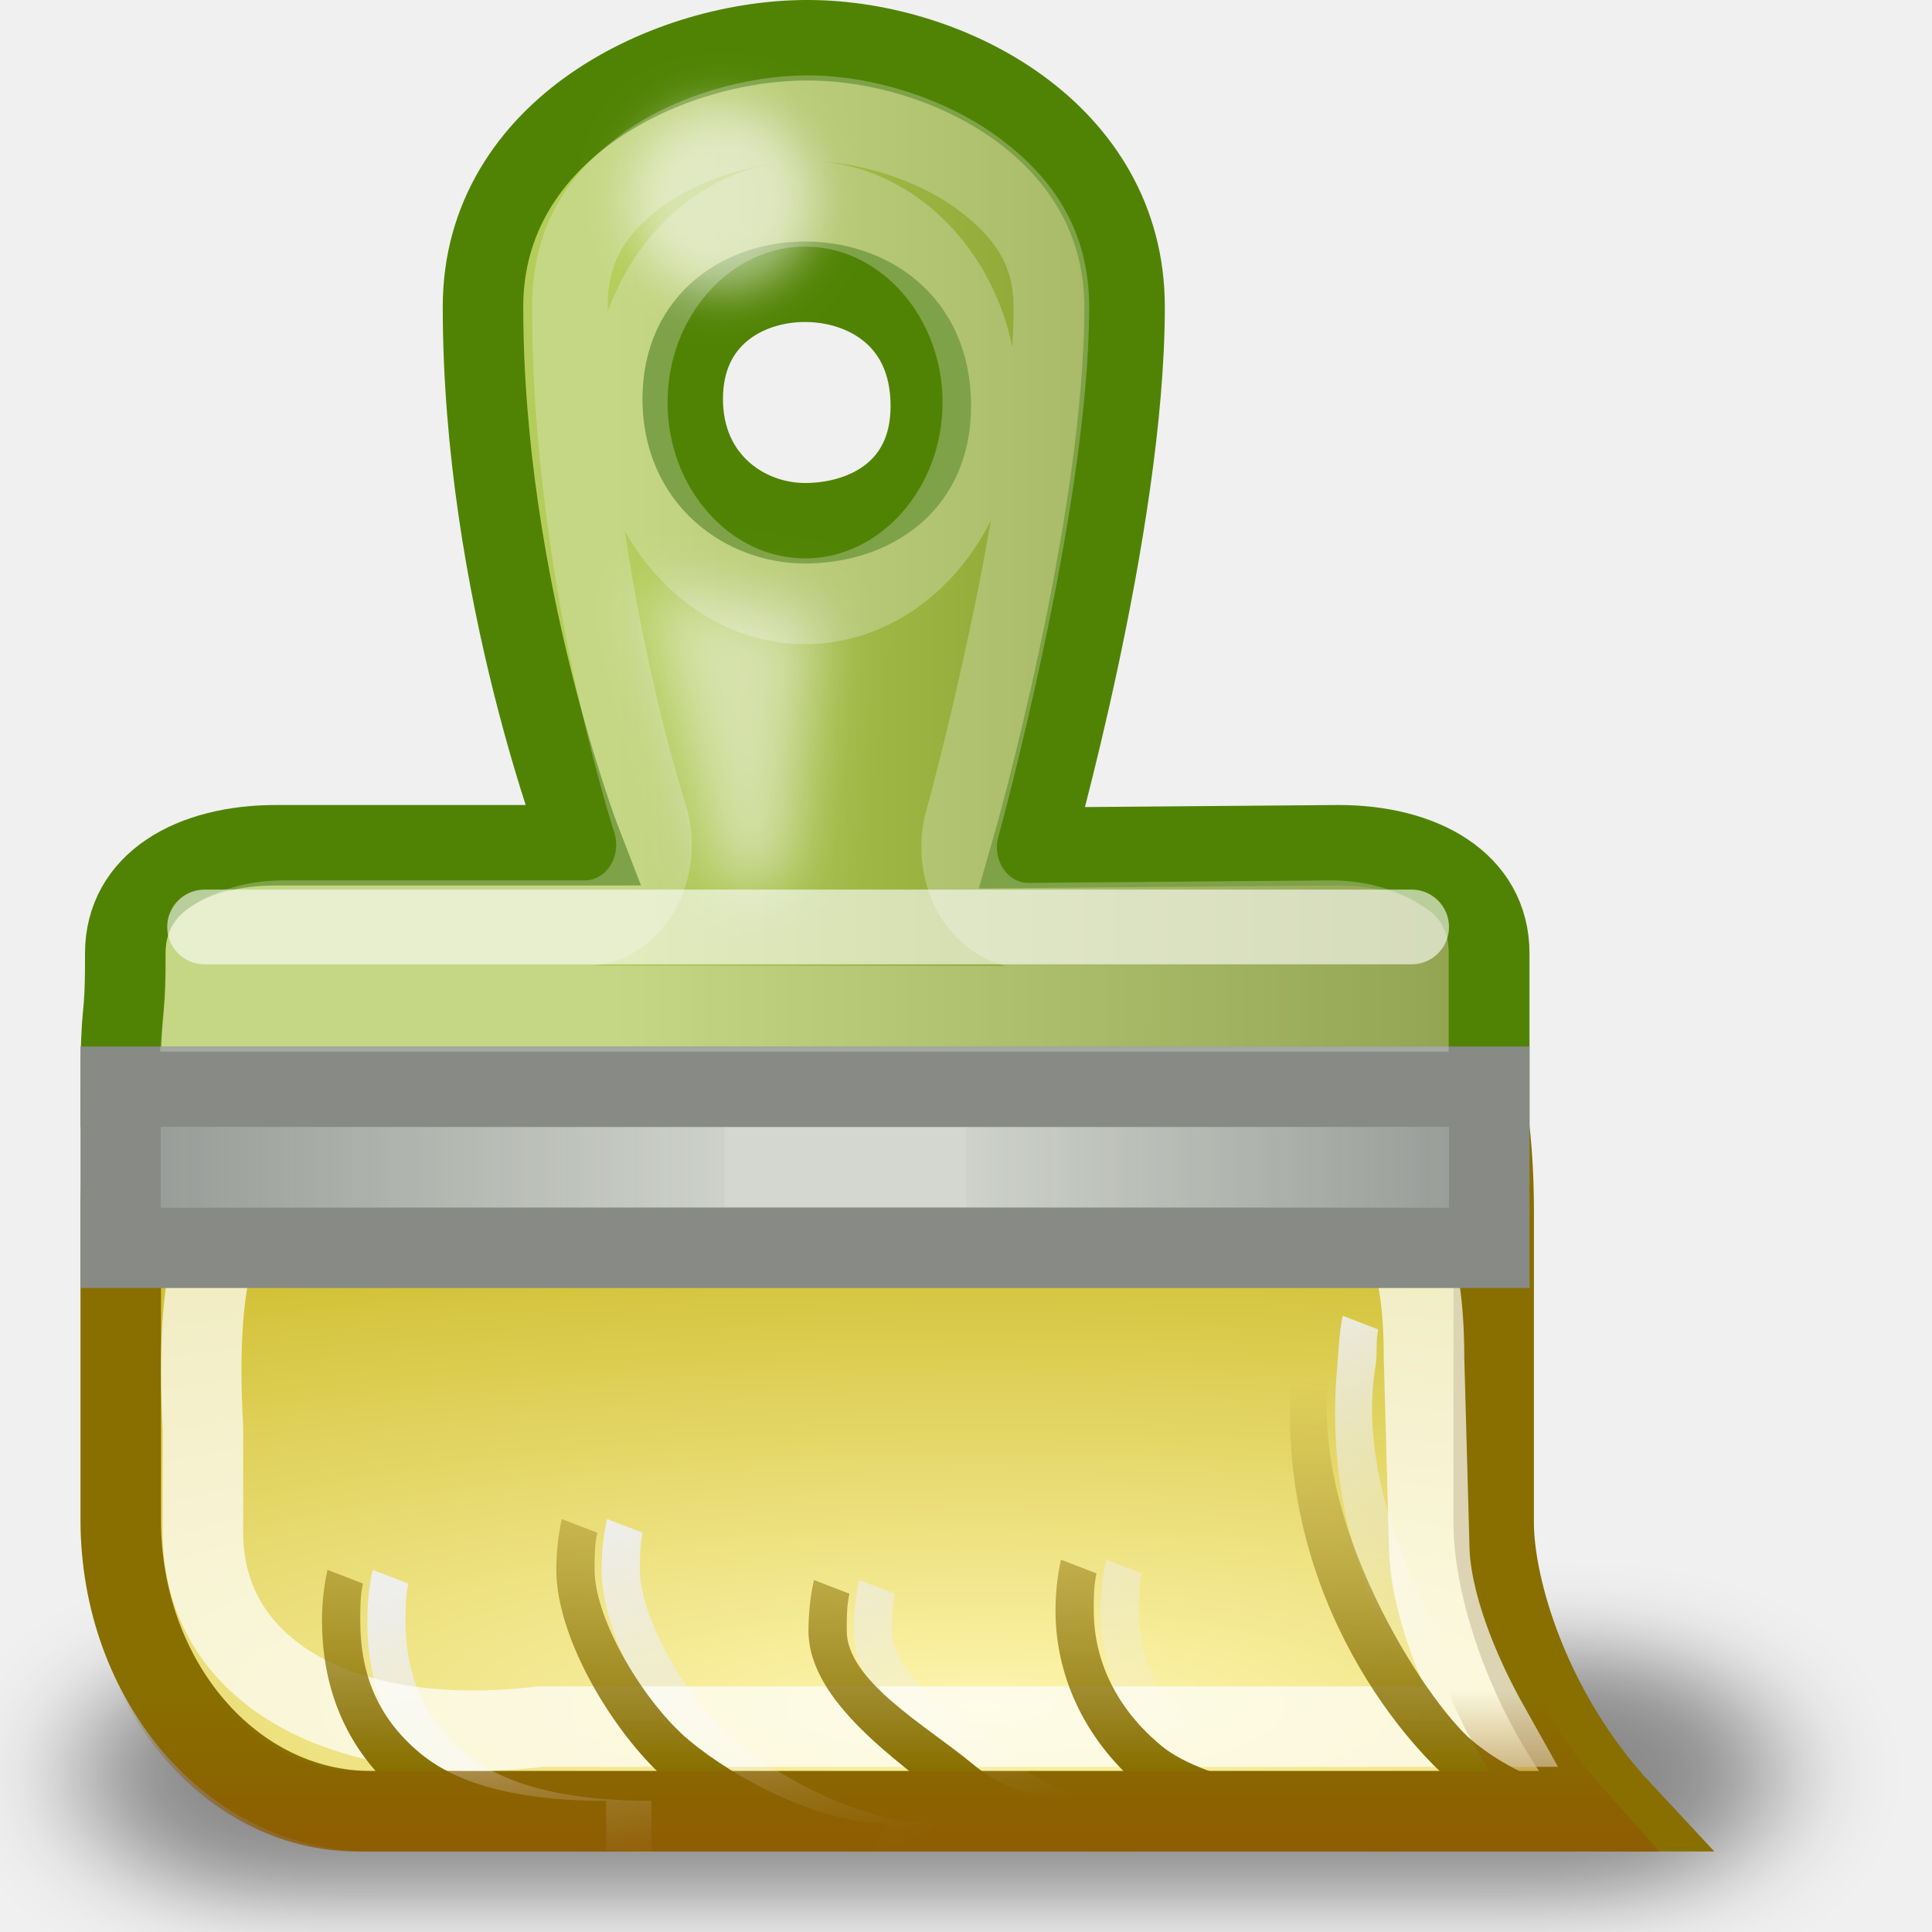
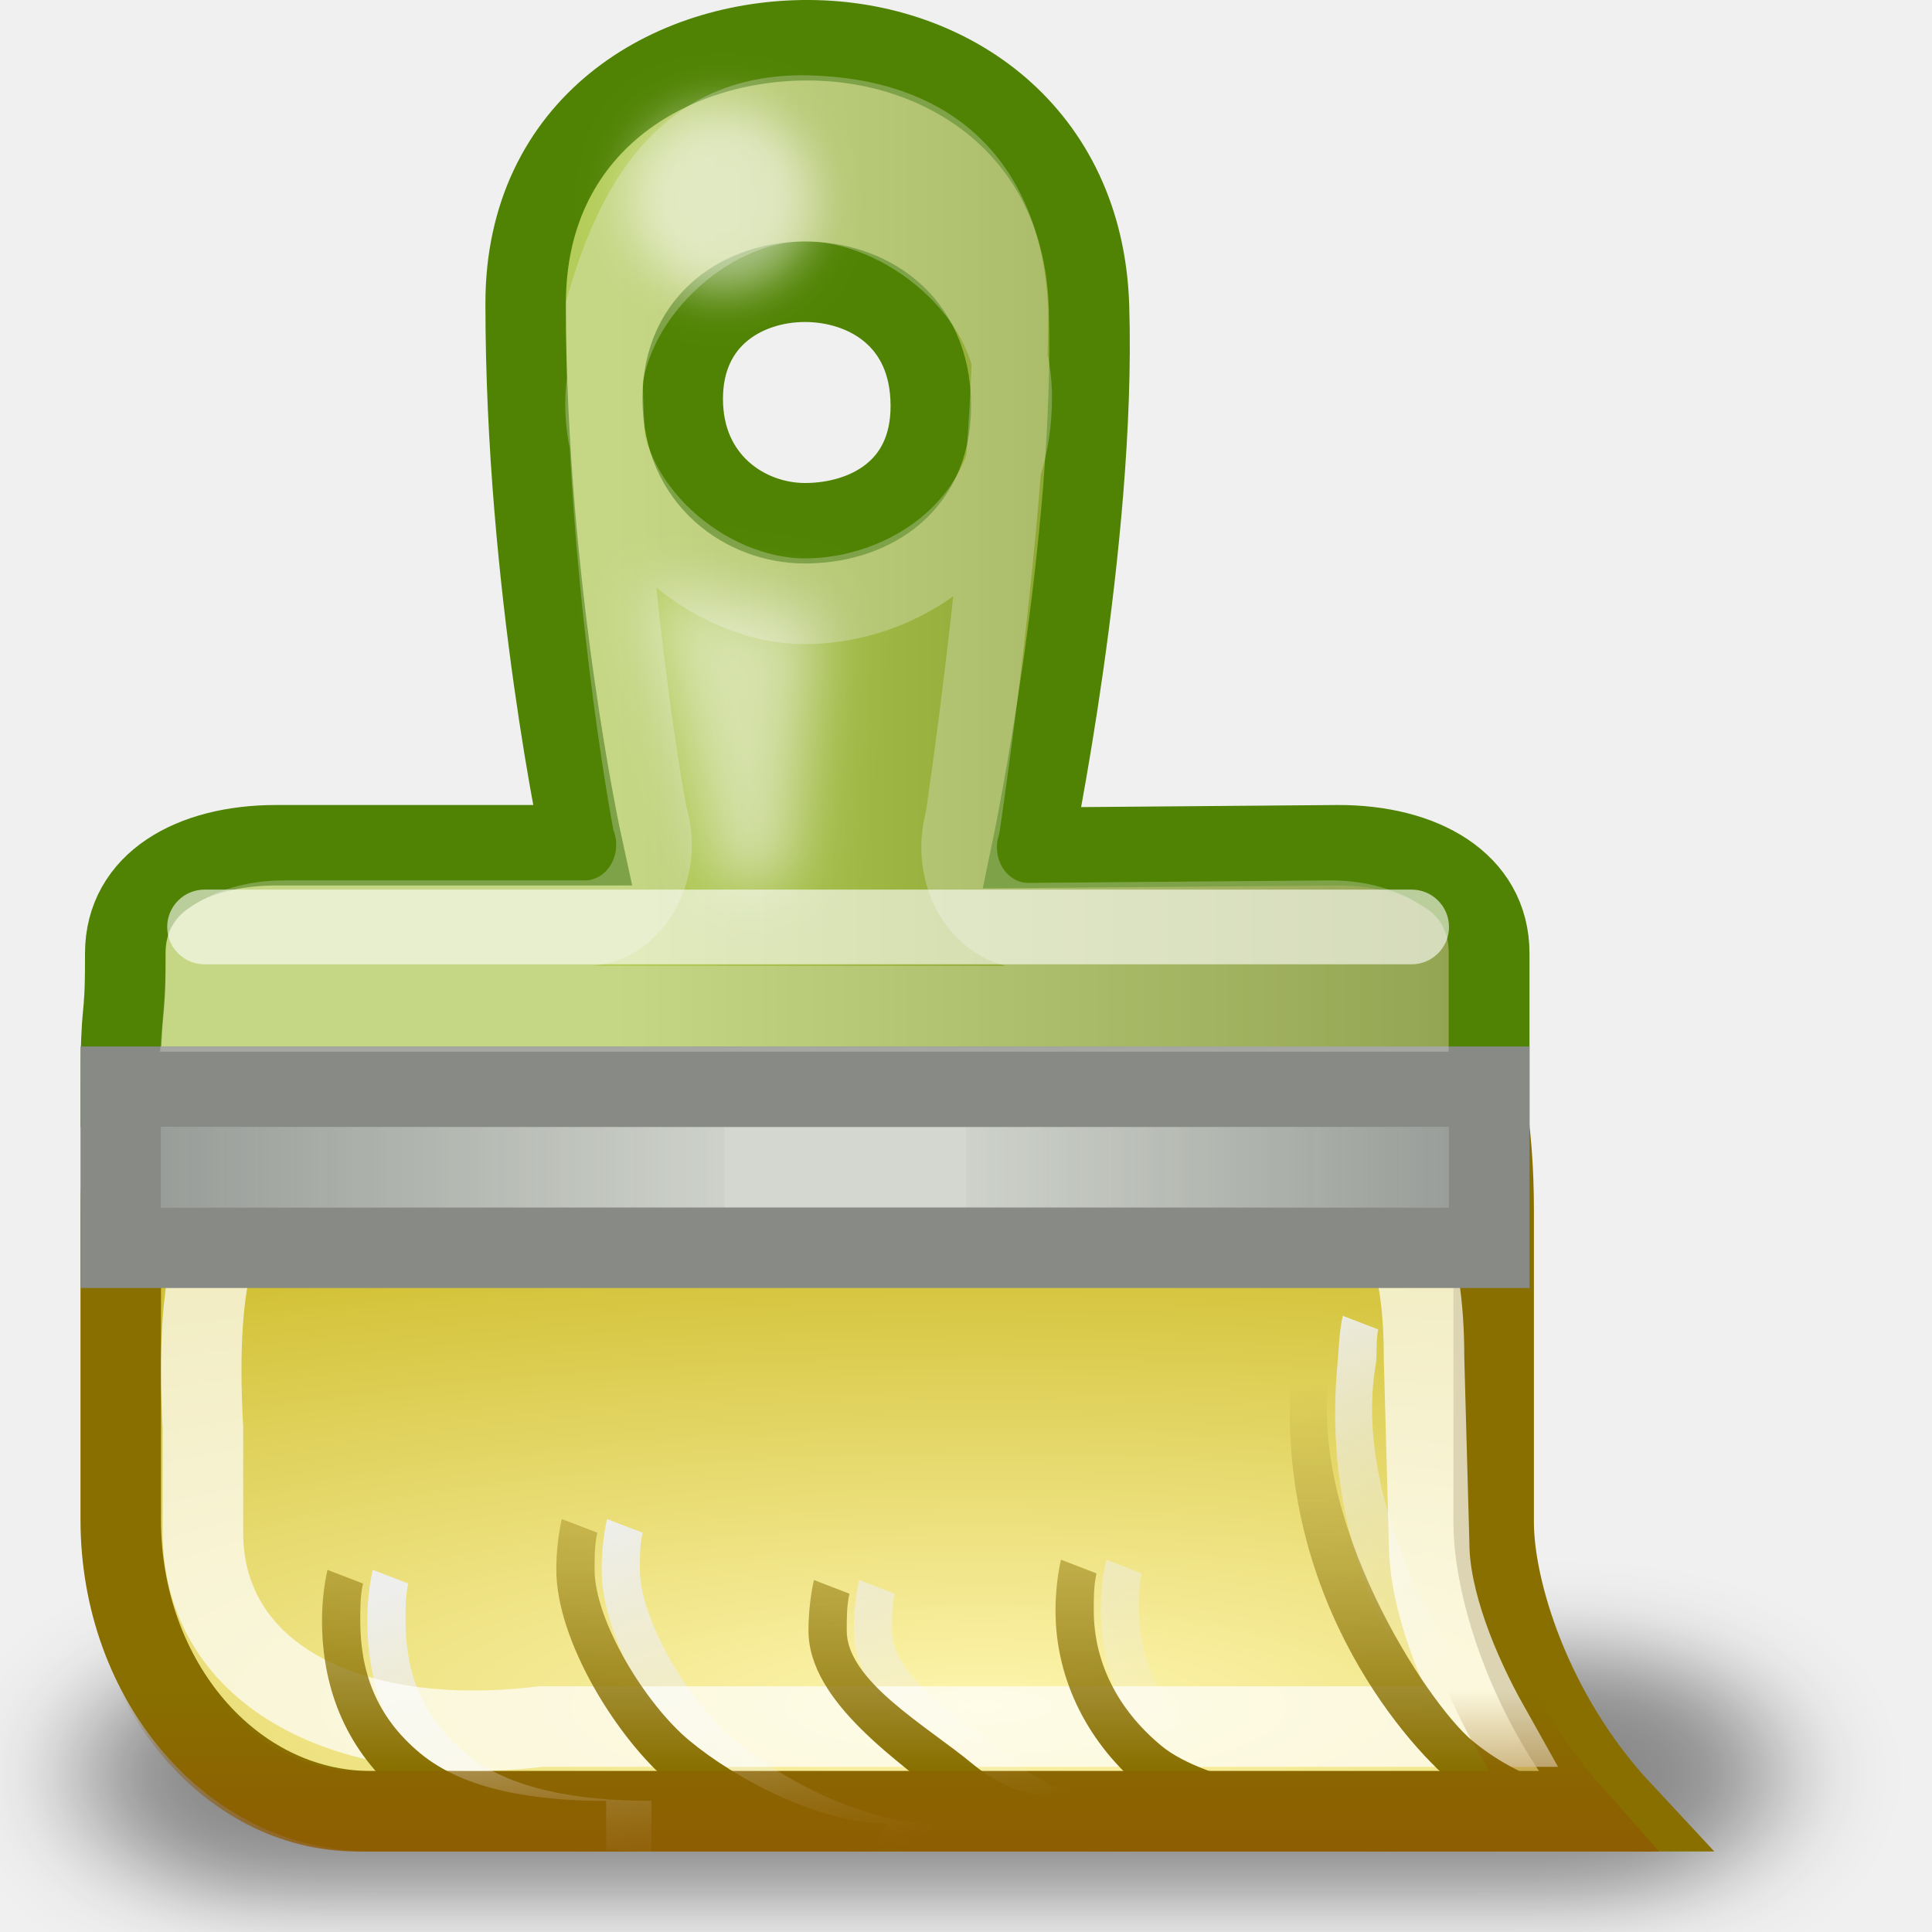
<svg xmlns="http://www.w3.org/2000/svg" xmlns:xlink="http://www.w3.org/1999/xlink" width="24" height="24" id="svg2" version="1.0">
  <defs id="defs4">
    <linearGradient id="linearGradient5435">
      <stop style="stop-color:#fef5ae;stop-opacity:1;" offset="0" id="stop5437" />
      <stop style="stop-color:#bfab03;stop-opacity:1;" offset="1" id="stop5439" />
    </linearGradient>
    <linearGradient id="linearGradient5219">
      <stop style="stop-opacity:1;stop-color:#b4cd5a" offset="0" id="stop5221" />
      <stop style="stop-color:#677f0c;stop-opacity:1" offset="1" id="stop5223" />
    </linearGradient>
    <linearGradient id="linearGradient5165">
      <stop style="stop-color:#eeeeec;stop-opacity:1;" offset="0" id="stop5167" />
      <stop style="stop-color:#eeeeec;stop-opacity:0;" offset="1" id="stop5169" />
    </linearGradient>
    <linearGradient id="linearGradient5153">
      <stop style="stop-color:#886f00;stop-opacity:1;" offset="0" id="stop5155" />
      <stop style="stop-color:#886f00;stop-opacity:0;" offset="1" id="stop5157" />
    </linearGradient>
    <linearGradient id="linearGradient6108">
      <stop style="stop-color:#8f5902;stop-opacity:1;" offset="0" id="stop6110" />
      <stop style="stop-color:#8f5902;stop-opacity:0;" offset="1" id="stop6112" />
    </linearGradient>
    <linearGradient id="linearGradient6074">
      <stop style="stop-color:#8f5902;stop-opacity:1;" offset="0" id="stop6076" />
      <stop style="stop-color:#8f5902;stop-opacity:0;" offset="1" id="stop6078" />
    </linearGradient>
    <linearGradient id="linearGradient5184">
      <stop style="stop-color:#2e3436;stop-opacity:1;" offset="0" id="stop5186" />
      <stop style="stop-color:#2e3436;stop-opacity:0;" offset="1" id="stop5188" />
    </linearGradient>
    <linearGradient id="linearGradient5172">
      <stop style="stop-color:#babdb6;stop-opacity:1;" offset="0" id="stop5174" />
      <stop style="stop-color:#babdb6;stop-opacity:0;" offset="1" id="stop5176" />
    </linearGradient>
    <linearGradient id="linearGradient5152">
      <stop style="stop-color:white;stop-opacity:1;" offset="0" id="stop5154" />
      <stop style="stop-color:white;stop-opacity:0;" offset="1" id="stop5156" />
    </linearGradient>
    <linearGradient id="linearGradient30505">
      <stop style="stop-color:#000000;stop-opacity:1;" offset="0" id="stop30507" />
      <stop style="stop-color:#000000;stop-opacity:0;" offset="1" id="stop30509" />
    </linearGradient>
    <radialGradient xlink:href="#linearGradient30505" id="radialGradient30511" cx="25.375" cy="43.375" fx="25.375" fy="43.375" r="17.125" gradientTransform="matrix(1,0,0,0.343066,0,28.49453)" gradientUnits="userSpaceOnUse" />
    <radialGradient xlink:href="#linearGradient5152" id="radialGradient5158" cx="11.951" cy="0.922" fx="11.951" fy="0.922" r="8.272" gradientTransform="matrix(2.840731,0,0,1.975023,-21.99802,-0.253173)" gradientUnits="userSpaceOnUse" />
    <linearGradient xlink:href="#linearGradient5172" id="linearGradient5182" gradientUnits="userSpaceOnUse" x1="11.147" y1="8.96" x2="18.361" y2="8.96" />
    <linearGradient xlink:href="#linearGradient5184" id="linearGradient5190" x1="-14.588" y1="8.96" x2="18.776" y2="8.96" gradientUnits="userSpaceOnUse" />
    <linearGradient xlink:href="#linearGradient5184" id="linearGradient5194" gradientUnits="userSpaceOnUse" x1="-14.588" y1="8.96" x2="18.622" y2="8.96" gradientTransform="matrix(0.5664047,0,0,0.255161,-21.96483,12.21387)" />
    <linearGradient xlink:href="#linearGradient6074" id="linearGradient6080" x1="19.112" y1="24.225" x2="19.112" y2="41.129" gradientUnits="userSpaceOnUse" />
    <linearGradient xlink:href="#linearGradient6108" id="linearGradient6114" x1="10.129" y1="21.668" x2="10.129" y2="20.306" gradientUnits="userSpaceOnUse" gradientTransform="matrix(1.470657,0,0,1.80806,-2.449669,-15.72755)" />
    <linearGradient xlink:href="#linearGradient5153" id="linearGradient5159" x1="24.735" y1="43.216" x2="24.735" y2="34.39" gradientUnits="userSpaceOnUse" />
    <linearGradient xlink:href="#linearGradient5165" id="linearGradient5171" x1="11.25" y1="17.672" x2="12.818" y2="22.454" gradientUnits="userSpaceOnUse" />
    <filter x="-0.082" width="1.165" y="-0.404" height="1.808" id="filter5213">
      <feGaussianBlur stdDeviation="0.344" id="feGaussianBlur5215" />
    </filter>
    <linearGradient xlink:href="#linearGradient5219" id="linearGradient5225" x1="7.656" y1="7" x2="19" y2="7" gradientUnits="userSpaceOnUse" />
    <filter x="-0.412" width="1.824" y="-0.24" height="1.48" id="filter5313">
      <feGaussianBlur stdDeviation="0.375" id="feGaussianBlur5315" />
    </filter>
    <filter x="-0.297" width="1.593" y="-0.297" height="1.593" id="filter5431">
      <feGaussianBlur stdDeviation="0.284" id="feGaussianBlur5433" />
    </filter>
    <radialGradient xlink:href="#linearGradient5435" id="radialGradient5441" cx="12.198" cy="23.843" fx="12.198" fy="23.843" r="9.823" gradientTransform="matrix(3.342538,0,0,0.8282792,-28.5748,1.447604)" gradientUnits="userSpaceOnUse" />
  </defs>
  <g id="layer1">
    <rect style="opacity:0.42;fill:#000000;fill-opacity:1;stroke:none;stroke-width:1;stroke-miterlimit:4;stroke-dasharray:none;stroke-opacity:1;filter:url(#filter5213)" id="rect5141" width="10.016" height="2.043" x="4" y="20" transform="matrix(2.102211,0,0,1.489517,-7.408841,-9.270677)" rx="1.116" ry="1.021" />
    <path style="stroke-opacity:1;stroke-miterlimit:4;stroke-width:1;stroke:#886f00;fill-opacity:1;fill:url(#radialGradient5441)" d="M 4.608,11.393 L 16.305,11.393 C 18.027,11.393 18.555,13.044 18.555,15.05 L 18.555,18.917 C 18.555,19.732 19.007,21.279 20.146,22.5 L 4.608,22.5 C 2.886,22.5 1.5,20.886 1.5,18.88 L 1.5,15.013 C 1.5,13.008 2.886,11.393 4.608,11.393 z" id="rect5315" />
    <path id="path5161" d="M 4.63,19.501 C 4.585,19.701 4.563,19.925 4.563,20.13 C 4.562,21.025 4.898,21.77 5.545,22.306 C 6.192,22.843 7.135,23 8.092,23 L 8.092,22.371 C 7.216,22.371 6.338,22.24 5.782,21.78 C 5.227,21.319 5.038,20.757 5.038,20.13 C 5.038,19.977 5.037,19.824 5.072,19.671 L 4.63,19.501 z M 7.541,18.87 C 7.496,19.07 7.474,19.294 7.474,19.499 C 7.474,20.393 8.243,21.613 8.89,22.15 C 9.537,22.687 10.394,23 11.351,23 L 11.601,22.652 C 10.724,22.652 9.683,22.084 9.127,21.623 C 8.572,21.163 7.949,20.126 7.949,19.499 C 7.949,19.345 7.948,19.193 7.983,19.04 L 7.541,18.87 z M 10.673,19.628 C 10.628,19.827 10.606,20.051 10.606,20.256 C 10.606,21.151 11.751,21.895 12.398,22.431 C 13.045,22.968 13.652,23 14.609,23 L 14.609,22.371 C 13.733,22.371 13.191,22.365 12.636,21.905 C 12.081,21.444 11.081,20.883 11.081,20.256 C 11.081,20.103 11.08,19.95 11.115,19.798 L 10.673,19.628 z M 13.742,19.375 C 13.697,19.575 13.674,19.799 13.674,20.004 C 13.674,20.898 14.103,21.676 14.75,22.213 C 15.397,22.75 16.91,23 17.867,23 L 17.867,22.371 C 16.991,22.371 15.543,22.147 14.988,21.686 C 14.433,21.225 14.15,20.631 14.15,20.004 C 14.15,19.851 14.149,19.698 14.183,19.545 L 13.742,19.375 z M 16.68,16.345 C 16.635,16.544 16.631,16.769 16.612,16.973 C 16.36,19.73 17.967,21.613 18.614,22.15 C 19.261,22.687 20.118,23 21.074,23 L 21.074,22.371 C 20.198,22.371 19.406,22.084 18.851,21.623 C 18.296,21.163 16.772,18.863 17.087,16.973 C 17.113,16.822 17.087,16.667 17.121,16.515 L 16.68,16.345 z" style="opacity:1;fill:url(#linearGradient5171);fill-opacity:1;stroke:none;stroke-width:0.439;stroke-miterlimit:4;stroke-dasharray:none;stroke-opacity:1" />
    <path style="opacity:0.703;fill:none;fill-opacity:1;stroke:#ffffff;stroke-width:1;stroke-miterlimit:4;stroke-opacity:1" d="M 5.411,14.568 L 14.751,14.568 C 16.352,14.568 17.69,14.112 17.69,16.871 L 17.753,19.166 C 17.753,19.881 18.118,20.768 18.5,21.448 L 6.719,21.448 C 4.303,21.738 2.521,20.795 2.521,19.036 L 2.521,17.742 C 2.302,13.757 3.81,14.568 5.411,14.568 z" id="path4234" />
-     <path style="stroke-opacity:1;stroke-dasharray:none;stroke-miterlimit:4;stroke-width:1;stroke:#508303;fill-opacity:1;fill:url(#linearGradient5225)" d="M 10.056,0.5 C 8.314,0.489 6,1.599 6,3.812 C 6,7.334 7.232,10.5 7.232,10.5 L 3.429,10.5 C 2.387,10.5 1.556,10.964 1.556,11.844 L 1.556,11.906 C 1.556,12.786 1.5,12.393 1.5,13.5 L 18.5,13.5 C 18.5,12.434 18.5,12.786 18.5,11.906 L 18.5,11.844 C 18.5,10.964 17.669,10.5 16.627,10.5 L 12.824,10.531 C 12.824,10.531 13.97,6.525 13.97,3.812 C 13.97,1.644 11.798,0.511 10.056,0.5 z M 10,3.5 C 10.741,3.5 11.563,3.95 11.563,5.044 C 11.563,6.095 10.741,6.5 10,6.5 C 9.259,6.5 8.481,5.961 8.481,4.956 C 8.481,3.951 9.259,3.5 10,3.5 z" id="rect5303" />
+     <path style="stroke-opacity:1;stroke-dasharray:none;stroke-miterlimit:4;stroke-width:1;stroke:#508303;fill-opacity:1;fill:url(#linearGradient5225)" d="M 10.056,0.5 C 8.314,0.489 6.53,1.555 6.53,3.768 C 6.53,7.29 7.232,10.5 7.232,10.5 L 3.429,10.5 C 2.387,10.5 1.556,10.964 1.556,11.844 L 1.556,11.906 C 1.556,12.786 1.5,12.393 1.5,13.5 L 18.5,13.5 C 18.5,12.434 18.5,12.786 18.5,11.906 L 18.5,11.844 C 18.5,10.964 17.669,10.5 16.627,10.5 L 12.824,10.531 C 12.824,10.531 13.617,6.724 13.528,3.812 C 13.463,1.645 11.798,0.511 10.056,0.5 z M 10,3.5 C 10.741,3.5 11.563,3.95 11.563,5.044 C 11.563,6.095 10.741,6.5 10,6.5 C 9.259,6.5 8.481,5.961 8.481,4.956 C 8.481,3.951 9.259,3.5 10,3.5 z" id="rect5303" />
    <rect style="opacity:1;fill:#d3d7cf;fill-opacity:1;stroke:#888a85;stroke-width:1;stroke-miterlimit:4;stroke-dasharray:none;stroke-opacity:1" id="rect5313" width="17" height="2" x="1.5" y="13.5" />
    <path style="stroke-opacity:1;stroke-dasharray:none;stroke-miterlimit:4;stroke-width:0.439;stroke:none;fill-opacity:1;fill:url(#linearGradient5159);opacity:1" d="M 9.219,38.661 C 9.136,39.028 9.094,39.44 9.094,39.817 C 9.094,41.462 9.711,42.831 10.903,43.819 C 12.094,44.806 13.832,45.094 15.594,45.094 L 15.594,43.938 C 13.98,43.937 12.362,43.697 11.34,42.85 C 10.318,42.003 9.969,40.97 9.969,39.817 C 9.969,39.535 9.968,39.254 10.031,38.973 L 9.219,38.661 z M 14.579,37.5 C 14.496,37.867 14.454,38.279 14.454,38.656 C 14.454,40.301 15.871,42.544 17.062,43.531 C 18.254,44.519 19.832,45.094 21.594,45.094 L 22.054,44.455 C 20.441,44.455 18.522,43.41 17.5,42.562 C 16.478,41.715 15.329,39.809 15.329,38.656 C 15.329,38.374 15.328,38.093 15.392,37.812 L 14.579,37.5 z M 20.347,38.893 C 20.264,39.26 20.222,39.672 20.222,40.049 C 20.222,41.694 22.332,43.061 23.523,44.048 C 24.714,45.036 25.832,45.094 27.594,45.094 L 27.594,43.938 C 25.98,43.937 24.983,43.927 23.96,43.08 C 22.938,42.233 21.097,41.202 21.097,40.049 C 21.097,39.767 21.096,39.486 21.159,39.205 L 20.347,38.893 z M 25.998,38.429 C 25.915,38.796 25.873,39.208 25.873,39.585 C 25.873,41.229 26.663,42.659 27.854,43.646 C 29.045,44.633 31.832,45.094 33.594,45.094 L 33.594,43.938 C 31.98,43.937 29.314,43.525 28.292,42.677 C 27.269,41.83 26.748,40.737 26.748,39.585 C 26.748,39.303 26.747,39.022 26.811,38.741 L 25.998,38.429 z M 31.408,32.856 C 31.325,33.224 31.317,33.637 31.283,34.013 C 30.818,39.082 33.777,42.544 34.969,43.531 C 36.16,44.519 37.738,45.094 39.5,45.094 L 39.5,43.938 C 37.887,43.937 36.428,43.41 35.406,42.562 C 34.384,41.715 31.577,37.487 32.158,34.013 C 32.205,33.735 32.157,33.45 32.22,33.169 L 31.408,32.856 z" id="path5349" transform="matrix(0.543044,0,0,0.543863,-0.938306,-1.524822)" />
    <rect style="opacity:1;fill:url(#linearGradient5190);fill-opacity:1;stroke:none;stroke-width:1;stroke-miterlimit:4;stroke-dasharray:none;stroke-opacity:1" id="rect5170" width="10.593" height="3.919" x="7" y="7" transform="matrix(0.660805,0,0,0.255161,-2.625639,12.21387)" />
    <rect style="opacity:1;fill:url(#linearGradient5194);fill-opacity:1;stroke:none;stroke-width:1;stroke-miterlimit:4;stroke-dasharray:none;stroke-opacity:1" id="rect5192" width="6" height="1" x="-18" y="14" transform="scale(-1,1)" />
-     <path style="opacity:0.293;fill:none;fill-opacity:1;stroke:#eeeeec;stroke-width:1.065;stroke-miterlimit:4;stroke-dasharray:none;stroke-opacity:1" id="path5137" d="M 11.062,1.469 C 10.277,1.464 9.333,1.702 8.688,2.125 C 8.042,2.548 7.688,3.058 7.688,3.812 C 7.687,7.115 8.812,10.156 8.812,10.156 C 8.922,10.454 8.88,10.786 8.7,11.048 C 8.52,11.309 8.224,11.466 7.906,11.469 L 3.656,11.469 C 3.203,11.469 2.851,11.59 2.688,11.688 C 2.524,11.785 2.531,11.747 2.531,11.844 L 2.531,11.906 C 2.531,12.262 2.513,12.392 2.5,12.531 L 19.531,12.531 C 19.531,12.405 19.531,12.251 19.531,11.906 L 19.531,11.844 C 19.531,11.747 19.538,11.785 19.375,11.688 C 19.212,11.59 18.859,11.469 18.406,11.469 L 14.156,11.5 C 13.841,11.504 13.544,11.355 13.358,11.101 C 13.172,10.846 13.12,10.518 13.219,10.219 C 13.219,10.219 14.469,6.218 14.469,3.812 C 14.469,3.092 14.096,2.586 13.438,2.156 C 12.779,1.726 11.849,1.473 11.062,1.469 z M 11,2.531 C 12.356,2.531 13.469,3.644 13.469,5 C 13.469,6.356 12.356,7.469 11,7.469 C 9.644,7.469 8.531,6.356 8.531,5 C 8.531,3.644 9.644,2.531 11,2.531 z" transform="matrix(0.8820135,0,0,1,0.2986533,0)" />
+     <path transform="matrix(0.8820135,0,0,1,0.2986533,0)" style="opacity:0.293;fill:none;fill-opacity:1;stroke:#eeeeec;stroke-width:1.065;stroke-miterlimit:4;stroke-opacity:1" d="M 11.062,1.469 C 9.356,1.425 8.606,2.482 8.164,3.835 C 8.164,7.137 8.812,10.156 8.812,10.156 C 8.922,10.454 8.88,10.786 8.7,11.048 C 8.52,11.309 8.224,11.466 7.906,11.469 L 3.656,11.469 C 3.203,11.469 2.851,11.59 2.688,11.688 C 2.524,11.785 2.531,11.747 2.531,11.844 L 2.531,11.906 C 2.531,12.262 2.513,12.392 2.5,12.531 L 19.531,12.531 C 19.531,12.405 19.531,12.251 19.531,11.906 L 19.531,11.844 C 19.531,11.747 19.538,11.785 19.375,11.688 C 19.212,11.59 18.859,11.469 18.406,11.469 L 14.156,11.5 C 13.841,11.504 13.544,11.355 13.358,11.101 C 13.172,10.846 13.12,10.518 13.219,10.219 C 13.219,10.219 13.893,6.262 13.893,3.857 C 13.807,2.277 12.744,1.513 11.062,1.469 z M 11,2.465 C 12.356,2.465 13.945,3.578 13.945,4.934 C 13.945,6.621 12.356,7.469 11,7.469 C 9.644,7.469 8.155,6.378 8.155,5.022 C 8.155,3.666 9.644,2.465 11,2.465 z" id="path5137" />
    <path style="fill:none;fill-opacity:1;stroke:url(#linearGradient6114);stroke-width:1;stroke-miterlimit:4;stroke-opacity:1" d="M 4.444,11.393 L 15.861,11.393 C 17.492,11.393 17.992,13.044 17.992,15.05 L 17.992,18.917 C 17.992,19.732 18.42,21.279 19.5,22.5 L 4.444,22.5 C 2.813,22.5 1.5,20.886 1.5,18.88 L 1.5,15.013 C 1.5,13.008 2.813,11.393 4.444,11.393 z" id="path6082" />
    <rect style="opacity:0.609;color:#000000;fill:#ffffff;fill-opacity:1;fill-rule:evenodd;stroke:none;stroke-width:1;stroke-linecap:round;stroke-linejoin:round;marker:none;marker-start:none;marker-mid:none;marker-end:none;stroke-miterlimit:10;stroke-dasharray:none;stroke-dashoffset:0;stroke-opacity:1;visibility:visible;display:inline;overflow:visible;enable-background:accumulate" id="rect5217" width="15.923" height="0.928" x="2.077" y="11.051" rx="0.464" ry="0.464" />
    <path style="enable-background:accumulate;filter:url(#filter5313);overflow:visible;display:inline;visibility:visible;stroke-opacity:1;stroke-dashoffset:0;stroke-dasharray:none;stroke-miterlimit:10;marker-end:none;marker-mid:none;marker-start:none;marker:none;stroke-linejoin:round;stroke-linecap:round;stroke-width:1;stroke:none;fill-rule:evenodd;fill-opacity:1;fill:#ffffff;color:#000000;opacity:0.523" d="M 8.938,11.031 C 8.938,10.781 8,7.281 8,7.281 L 10.188,7.625 L 9.812,10.938 L 8.938,11.031 z" id="path5227" />
    <path style="enable-background:accumulate;overflow:visible;display:inline;visibility:visible;stroke-opacity:1;stroke-dashoffset:0;stroke-dasharray:none;stroke-miterlimit:10;marker-end:none;marker-mid:none;marker-start:none;marker:none;stroke-linejoin:round;stroke-linecap:round;stroke-width:1;stroke:none;fill-rule:evenodd;fill-opacity:1;fill:#ffffff;color:#000000;opacity:0.523;filter:url(#filter5431)" id="path5317" d="M 10.12,2.477 A 1.149,1.149 0 1 1 7.822,2.477 A 1.149,1.149 0 1 1 10.12,2.477 z" />
  </g>
</svg>
